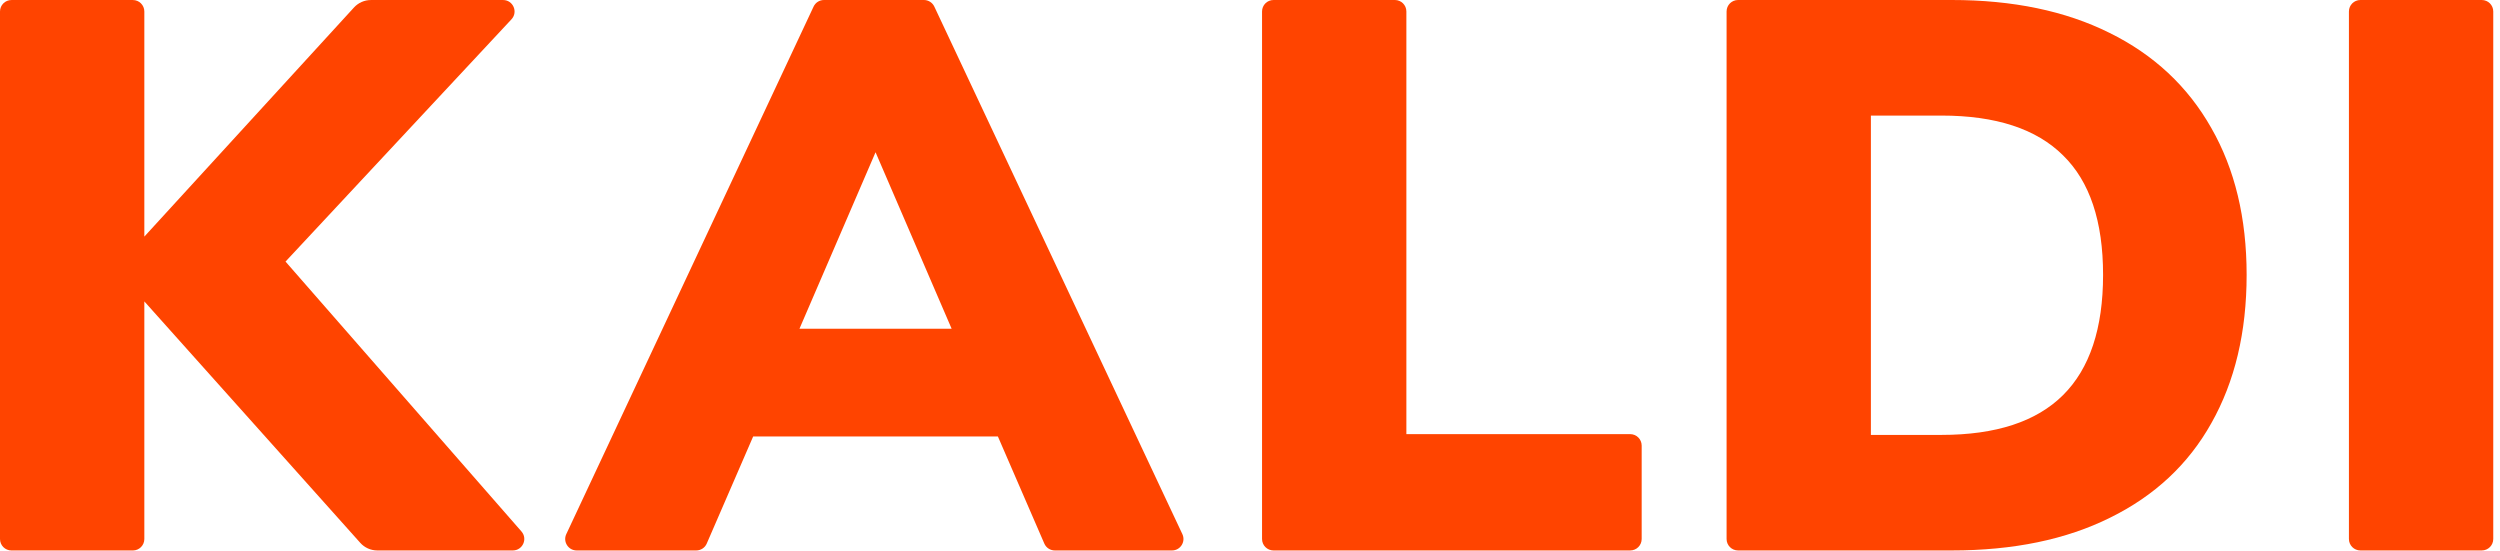
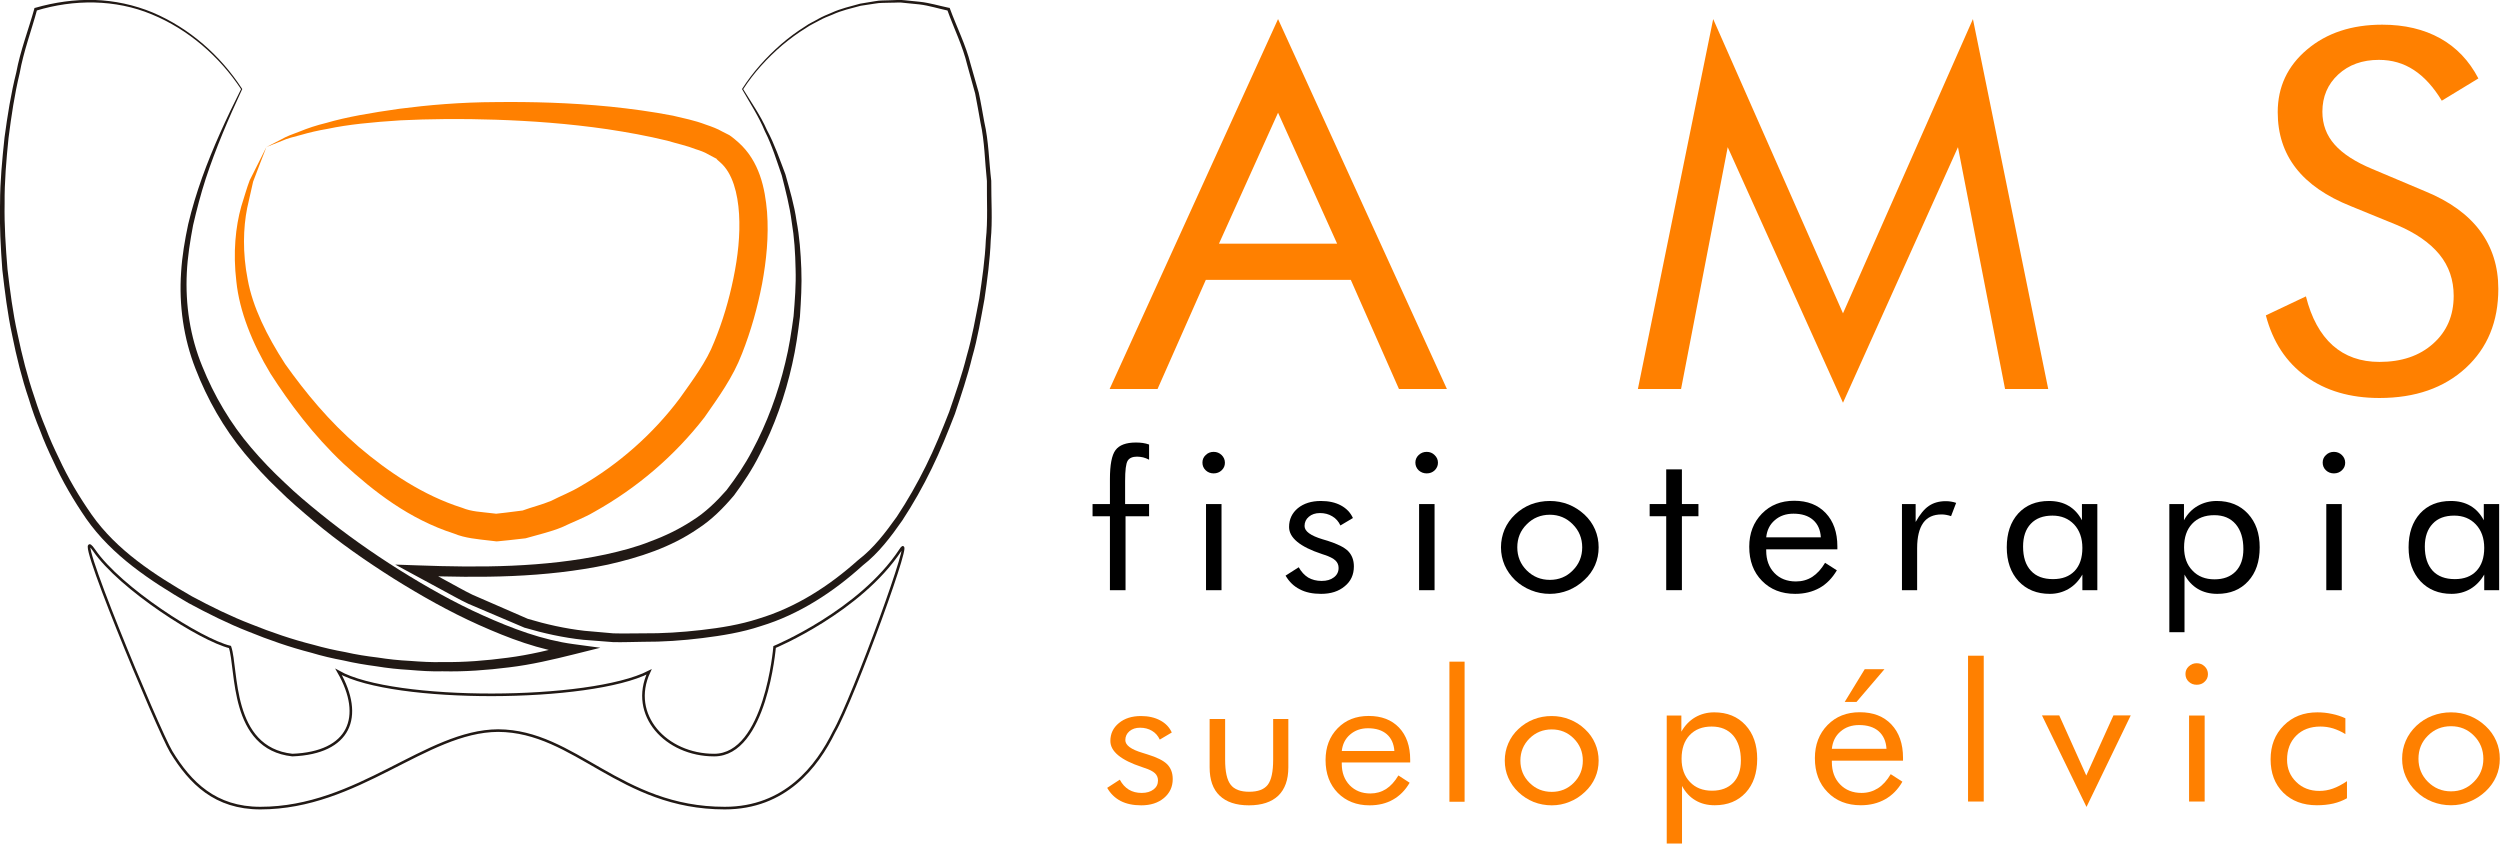
- <svg xmlns="http://www.w3.org/2000/svg" xmlns:xlink="http://www.w3.org/1999/xlink" viewBox="0 0 109 24">
-   <g transform="translate(-1470)">
-     <g style="mix-blend-mode:normal" transform="translate(1470)" fill="#f40">
-       <use xlink:href="#b" style="mix-blend-mode:normal" />
-       <use xlink:href="#c" style="mix-blend-mode:normal" />
-       <use xlink:href="#d" style="mix-blend-mode:normal" />
-       <use xlink:href="#e" style="mix-blend-mode:normal" />
-       <use xlink:href="#f" style="mix-blend-mode:normal" />
-     </g>
+ <svg xmlns="http://www.w3.org/2000/svg" version="1.1" viewBox="8.81 31.15 92.08 31.07" shape-rendering="geometricPrecision">
+   <g id="surface1">
+     <path style=" stroke:none;fill-rule:nonzero;fill:rgb(0%,0%,0%);fill-opacity:1;" d="M 49.691 52.887 L 49.691 50.164 L 49.051 50.164 L 49.051 49.715 L 49.691 49.715 L 49.691 48.797 C 49.691 48.27 49.758 47.914 49.898 47.727 C 50.035 47.543 50.285 47.449 50.645 47.449 C 50.734 47.449 50.816 47.453 50.898 47.465 C 50.98 47.477 51.059 47.496 51.133 47.523 L 51.133 48.082 C 51.059 48.043 50.988 48.016 50.914 47.996 C 50.84 47.98 50.766 47.969 50.688 47.969 C 50.523 47.969 50.406 48.02 50.344 48.121 C 50.281 48.223 50.25 48.473 50.25 48.871 L 50.25 49.715 L 51.133 49.715 L 51.133 50.164 L 50.266 50.164 L 50.266 52.887 Z M 49.691 52.887 " />
+     <path style=" stroke:none;fill-rule:nonzero;fill:rgb(0%,0%,0%);fill-opacity:1;" d="M 53.23 49.715 L 53.801 49.715 L 53.801 52.887 L 53.23 52.887 Z M 53.098 48.188 C 53.098 48.078 53.137 47.984 53.219 47.91 C 53.297 47.832 53.395 47.793 53.512 47.793 C 53.625 47.793 53.723 47.832 53.805 47.91 C 53.883 47.988 53.926 48.082 53.926 48.195 C 53.926 48.305 53.887 48.395 53.805 48.473 C 53.727 48.547 53.629 48.586 53.512 48.586 C 53.395 48.586 53.297 48.547 53.219 48.473 C 53.137 48.395 53.098 48.301 53.098 48.188 " />
+     <path style=" stroke:none;fill-rule:nonzero;fill:rgb(0%,0%,0%);fill-opacity:1;" d="M 56.16 52.352 L 56.645 52.043 C 56.738 52.211 56.855 52.336 56.992 52.422 C 57.133 52.504 57.301 52.547 57.488 52.547 C 57.676 52.547 57.824 52.504 57.941 52.414 C 58.055 52.328 58.113 52.211 58.113 52.07 C 58.113 51.957 58.074 51.867 57.996 51.793 C 57.918 51.719 57.781 51.648 57.59 51.586 C 57.57 51.582 57.539 51.57 57.496 51.555 C 56.691 51.289 56.289 50.957 56.289 50.559 C 56.289 50.277 56.398 50.047 56.613 49.867 C 56.832 49.691 57.113 49.602 57.461 49.602 C 57.75 49.602 57.996 49.656 58.199 49.766 C 58.402 49.875 58.551 50.031 58.641 50.23 L 58.18 50.504 C 58.113 50.359 58.016 50.246 57.883 50.168 C 57.75 50.086 57.598 50.047 57.426 50.047 C 57.258 50.047 57.121 50.094 57.016 50.184 C 56.914 50.27 56.859 50.383 56.859 50.523 C 56.859 50.719 57.082 50.879 57.52 51.012 C 57.602 51.039 57.668 51.059 57.715 51.07 C 58.074 51.184 58.324 51.309 58.465 51.449 C 58.605 51.594 58.676 51.781 58.676 52.012 C 58.676 52.316 58.566 52.559 58.34 52.742 C 58.117 52.93 57.828 53.023 57.469 53.023 C 57.16 53.023 56.895 52.969 56.684 52.855 C 56.465 52.746 56.293 52.578 56.16 52.352 " />
+     <path style=" stroke:none;fill-rule:nonzero;fill:rgb(0%,0%,0%);fill-opacity:1;" d="M 61.078 49.715 L 61.648 49.715 L 61.648 52.887 L 61.078 52.887 Z M 60.941 48.188 C 60.941 48.078 60.984 47.984 61.062 47.91 C 61.145 47.832 61.242 47.793 61.359 47.793 C 61.473 47.793 61.57 47.832 61.648 47.91 C 61.73 47.988 61.773 48.082 61.773 48.195 C 61.773 48.305 61.73 48.395 61.652 48.473 C 61.574 48.547 61.477 48.586 61.359 48.586 C 61.242 48.586 61.145 48.547 61.062 48.473 C 60.984 48.395 60.941 48.301 60.941 48.188 " />
+     <path style=" stroke:none;fill-rule:nonzero;fill:rgb(0%,0%,0%);fill-opacity:1;" d="M 64.695 51.309 C 64.695 51.645 64.812 51.93 65.043 52.16 C 65.281 52.395 65.562 52.508 65.895 52.508 C 66.223 52.508 66.508 52.395 66.738 52.16 C 66.969 51.93 67.086 51.645 67.086 51.309 C 67.086 50.977 66.969 50.691 66.738 50.461 C 66.508 50.227 66.223 50.109 65.895 50.109 C 65.559 50.109 65.273 50.227 65.043 50.461 C 64.809 50.691 64.695 50.977 64.695 51.309 M 64.094 51.309 C 64.094 51.078 64.141 50.855 64.227 50.648 C 64.316 50.445 64.445 50.258 64.617 50.098 C 64.789 49.934 64.984 49.812 65.199 49.727 C 65.418 49.645 65.648 49.602 65.895 49.602 C 66.137 49.602 66.363 49.645 66.582 49.73 C 66.797 49.816 66.992 49.941 67.168 50.102 C 67.34 50.262 67.469 50.445 67.559 50.652 C 67.648 50.859 67.691 51.078 67.691 51.309 C 67.691 51.543 67.648 51.758 67.559 51.965 C 67.469 52.168 67.34 52.352 67.168 52.508 C 66.992 52.676 66.797 52.801 66.578 52.891 C 66.359 52.977 66.133 53.023 65.895 53.023 C 65.652 53.023 65.422 52.98 65.203 52.891 C 64.984 52.805 64.789 52.68 64.617 52.52 C 64.445 52.352 64.316 52.168 64.227 51.965 C 64.141 51.762 64.094 51.543 64.094 51.309 " />
+     <path style=" stroke:none;fill-rule:nonzero;fill:rgb(0%,0%,0%);fill-opacity:1;" d="M 70.18 50.164 L 69.57 50.164 L 69.57 49.715 L 70.18 49.715 L 70.18 48.438 L 70.758 48.438 L 70.758 49.715 L 71.367 49.715 L 71.367 50.164 L 70.758 50.164 L 70.758 52.887 L 70.18 52.887 Z M 70.18 50.164 " />
+     <path style=" stroke:none;fill-rule:nonzero;fill:rgb(0%,0%,0%);fill-opacity:1;" d="M 75.875 50.941 C 75.859 50.664 75.762 50.449 75.586 50.297 C 75.41 50.145 75.172 50.07 74.867 50.07 C 74.594 50.07 74.363 50.148 74.18 50.309 C 73.996 50.465 73.891 50.676 73.863 50.941 Z M 76.484 51.383 L 73.863 51.383 L 73.863 51.434 C 73.863 51.773 73.965 52.047 74.164 52.254 C 74.367 52.465 74.633 52.566 74.957 52.566 C 75.18 52.566 75.379 52.512 75.559 52.398 C 75.738 52.281 75.895 52.109 76.031 51.879 L 76.465 52.156 C 76.297 52.441 76.086 52.66 75.828 52.805 C 75.566 52.949 75.27 53.023 74.93 53.023 C 74.426 53.023 74.02 52.863 73.707 52.543 C 73.395 52.227 73.238 51.809 73.238 51.289 C 73.238 50.793 73.395 50.387 73.703 50.07 C 74.012 49.754 74.406 49.594 74.895 49.594 C 75.383 49.594 75.77 49.746 76.055 50.047 C 76.34 50.348 76.484 50.758 76.484 51.277 Z M 76.484 51.383 " />
+     <path style=" stroke:none;fill-rule:nonzero;fill:rgb(0%,0%,0%);fill-opacity:1;" d="M 78.863 52.887 L 78.863 49.715 L 79.367 49.715 L 79.367 50.375 C 79.52 50.102 79.68 49.902 79.852 49.785 C 80.023 49.668 80.23 49.609 80.477 49.609 C 80.547 49.609 80.609 49.613 80.672 49.625 C 80.738 49.633 80.797 49.652 80.859 49.672 L 80.672 50.16 C 80.609 50.141 80.547 50.121 80.488 50.113 C 80.43 50.102 80.375 50.098 80.32 50.098 C 80.023 50.098 79.797 50.199 79.648 50.406 C 79.5 50.613 79.422 50.926 79.422 51.34 L 79.422 52.887 Z M 78.863 52.887 " />
+     <path style=" stroke:none;fill-rule:nonzero;fill:rgb(0%,0%,0%);fill-opacity:1;" d="M 85.508 51.332 C 85.508 50.973 85.406 50.684 85.203 50.465 C 84.996 50.25 84.734 50.141 84.406 50.141 C 84.066 50.141 83.801 50.238 83.609 50.441 C 83.418 50.641 83.324 50.922 83.324 51.281 C 83.324 51.668 83.418 51.961 83.613 52.172 C 83.801 52.379 84.074 52.48 84.426 52.48 C 84.766 52.48 85.027 52.383 85.223 52.18 C 85.414 51.977 85.508 51.695 85.508 51.332 M 86.059 49.715 L 86.059 52.887 L 85.508 52.887 L 85.508 52.312 C 85.375 52.543 85.207 52.719 85 52.84 C 84.793 52.961 84.562 53.023 84.309 53.023 C 83.832 53.023 83.449 52.867 83.156 52.555 C 82.867 52.238 82.723 51.824 82.723 51.309 C 82.723 50.789 82.863 50.375 83.145 50.062 C 83.43 49.754 83.805 49.602 84.277 49.602 C 84.555 49.602 84.797 49.66 85 49.781 C 85.203 49.898 85.367 50.078 85.492 50.312 L 85.492 49.715 Z M 86.059 49.715 " />
+     <path style=" stroke:none;fill-rule:nonzero;fill:rgb(0%,0%,0%);fill-opacity:1;" d="M 89.254 51.309 C 89.254 51.664 89.355 51.953 89.562 52.164 C 89.766 52.383 90.039 52.488 90.375 52.488 C 90.707 52.488 90.965 52.391 91.156 52.195 C 91.344 51.996 91.438 51.727 91.438 51.375 C 91.438 50.984 91.344 50.68 91.156 50.457 C 90.965 50.234 90.703 50.125 90.367 50.125 C 90.02 50.125 89.75 50.23 89.551 50.441 C 89.352 50.652 89.254 50.941 89.254 51.309 M 88.711 54.434 L 88.711 49.715 L 89.25 49.715 L 89.25 50.312 C 89.375 50.082 89.543 49.906 89.754 49.785 C 89.965 49.664 90.199 49.602 90.457 49.602 C 90.934 49.602 91.316 49.758 91.605 50.07 C 91.895 50.383 92.039 50.793 92.039 51.309 C 92.039 51.836 91.898 52.25 91.613 52.559 C 91.332 52.867 90.953 53.023 90.477 53.023 C 90.203 53.023 89.965 52.961 89.766 52.844 C 89.562 52.723 89.395 52.547 89.27 52.312 L 89.27 54.434 Z M 88.711 54.434 " />
+     <path style=" stroke:none;fill-rule:nonzero;fill:rgb(0%,0%,0%);fill-opacity:1;" d="M 94.492 49.715 L 95.062 49.715 L 95.062 52.887 L 94.492 52.887 Z M 94.359 48.188 C 94.359 48.078 94.398 47.984 94.48 47.91 C 94.559 47.832 94.656 47.793 94.773 47.793 C 94.887 47.793 94.984 47.832 95.066 47.91 C 95.145 47.988 95.188 48.082 95.188 48.195 C 95.188 48.305 95.148 48.395 95.066 48.473 C 94.988 48.547 94.891 48.586 94.773 48.586 C 94.656 48.586 94.559 48.547 94.48 48.473 C 94.398 48.395 94.359 48.301 94.359 48.188 " />
+     <path style=" stroke:none;fill-rule:nonzero;fill:rgb(0%,0%,0%);fill-opacity:1;" d="M 100.309 51.332 C 100.309 50.973 100.207 50.684 100 50.465 C 99.797 50.25 99.531 50.141 99.203 50.141 C 98.863 50.141 98.598 50.238 98.41 50.441 C 98.219 50.641 98.121 50.922 98.121 51.281 C 98.121 51.668 98.219 51.961 98.41 52.172 C 98.602 52.379 98.875 52.48 99.227 52.48 C 99.562 52.48 99.828 52.383 100.02 52.18 C 100.211 51.977 100.309 51.695 100.309 51.332 M 100.859 49.715 L 100.859 52.887 L 100.309 52.887 L 100.309 52.312 C 100.176 52.543 100.004 52.719 99.801 52.84 C 99.594 52.961 99.363 53.023 99.105 53.023 C 98.633 53.023 98.25 52.867 97.957 52.555 C 97.668 52.238 97.523 51.824 97.523 51.309 C 97.523 50.789 97.664 50.375 97.945 50.062 C 98.227 49.754 98.605 49.602 99.078 49.602 C 99.355 49.602 99.594 49.66 99.801 49.781 C 100.004 49.898 100.168 50.078 100.293 50.312 L 100.293 49.715 Z M 100.859 49.715 " />
+     <path style=" stroke:none;fill-rule:nonzero;fill:rgb(100%,50.2%,0%);fill-opacity:1;" d="M 18.621 36.566 C 18.621 36.566 18.816 36.465 19.176 36.281 C 19.352 36.176 19.586 36.09 19.863 35.988 C 20.137 35.875 20.461 35.766 20.832 35.676 C 21.562 35.461 22.473 35.305 23.523 35.156 C 24.574 35.02 25.77 34.914 27.074 34.91 C 28.379 34.895 29.797 34.93 31.289 35.078 C 32.039 35.156 32.809 35.258 33.594 35.41 C 33.992 35.508 34.371 35.574 34.812 35.742 C 35.031 35.816 35.242 35.895 35.406 35.992 L 35.676 36.129 C 35.855 36.254 35.895 36.301 36.008 36.395 C 36.785 37.09 36.988 38.086 37.062 38.957 C 37.129 39.855 37.039 40.738 36.879 41.605 C 36.711 42.473 36.473 43.328 36.141 44.172 C 35.801 45.059 35.277 45.773 34.758 46.52 C 33.652 47.949 32.262 49.129 30.711 49.996 C 30.328 50.223 29.902 50.379 29.504 50.57 C 29.086 50.742 28.609 50.848 28.168 50.977 L 27.547 51.047 L 27.238 51.078 L 27.164 51.086 C 27.031 51.098 27.078 51.082 27.027 51.082 L 26.855 51.062 C 26.402 51.008 25.941 50.973 25.539 50.805 C 23.875 50.27 22.574 49.25 21.457 48.223 C 20.348 47.176 19.477 46.008 18.773 44.91 C 18.09 43.777 17.629 42.605 17.516 41.523 C 17.387 40.445 17.488 39.5 17.695 38.758 C 17.812 38.391 17.902 38.062 18.008 37.789 C 18.141 37.523 18.254 37.301 18.344 37.121 C 18.527 36.758 18.621 36.566 18.621 36.566 M 18.621 36.566 C 18.621 36.566 18.547 36.77 18.398 37.145 C 18.328 37.336 18.238 37.566 18.133 37.84 C 18.07 38.125 17.996 38.449 17.914 38.812 C 17.77 39.535 17.738 40.453 17.934 41.449 C 18.117 42.457 18.633 43.508 19.316 44.562 C 20.059 45.605 20.926 46.664 22.02 47.605 C 23.113 48.535 24.402 49.402 25.828 49.852 C 26.184 50 26.543 50.004 26.906 50.051 L 27.039 50.066 C 27.039 50.07 27.137 50.074 27.059 50.074 L 27.133 50.066 L 27.441 50.031 L 28.059 49.953 C 28.406 49.824 28.754 49.746 29.109 49.598 C 29.465 49.414 29.84 49.273 30.188 49.062 C 31.586 48.258 32.863 47.137 33.848 45.82 C 34.316 45.16 34.836 44.469 35.113 43.75 C 35.426 42.996 35.66 42.199 35.824 41.398 C 35.988 40.602 36.078 39.797 36.031 39.031 C 35.984 38.277 35.797 37.527 35.336 37.129 C 35.297 37.09 35.184 37.004 35.207 37 L 34.938 36.859 C 34.758 36.75 34.594 36.695 34.434 36.645 C 34.133 36.523 33.738 36.438 33.387 36.332 C 32.648 36.152 31.914 36.02 31.188 35.91 C 29.742 35.699 28.352 35.602 27.066 35.559 C 25.785 35.516 24.605 35.531 23.562 35.582 C 22.523 35.648 21.613 35.738 20.883 35.895 C 20.512 35.957 20.188 36.035 19.906 36.117 C 19.625 36.191 19.383 36.25 19.199 36.336 C 18.824 36.488 18.621 36.566 18.621 36.566 " />
+     <path style="fill:none;stroke-width:0.096;stroke-linecap:butt;stroke-linejoin:miter;stroke:rgb(12.9%,9.799%,8.199%);stroke-opacity:1;stroke-miterlimit:10;" d="M -0.001 0.001 C -1.079 0.262 -4.052 2.165 -5.009 3.567 C -6.009 5.012 -2.634 -3.089 -2.165 -3.859 C -1.462 -5.011 -0.54 -5.933 1.116 -5.933 C 4.722 -5.933 7.214 -3.093 9.874 -3.078 C 12.718 -3.093 14.355 -5.933 18.222 -5.933 C 20.452 -5.933 21.624 -4.398 22.249 -3.124 C 22.956 -1.91 25.312 4.575 24.69 3.567 C 23.198 1.309 20.058 0.001 20.058 0.001 C 20.058 0.001 19.733 -3.98 17.831 -3.98 C 16.058 -3.98 14.694 -2.503 15.433 -0.917 C 13.261 -2.027 6.022 -2.058 3.999 -0.917 C 4.948 -2.574 4.413 -3.898 2.296 -3.98 C -0.001 -3.73 0.276 -0.82 -0.001 0.001 Z M -0.001 0.001 " transform="matrix(1,0,0,-1,17.2822,54.981)" />
+     <path style=" stroke:none;fill-rule:nonzero;fill:rgb(12.9%,9.799%,8.199%);fill-opacity:1;" d="M 17.727 34.441 C 17.227 35.516 16.758 36.609 16.387 37.734 C 16.203 38.301 16.055 38.871 15.922 39.445 C 15.812 40.027 15.719 40.609 15.691 41.195 C 15.633 42.371 15.812 43.551 16.258 44.637 C 16.695 45.723 17.301 46.754 18.062 47.641 C 18.441 48.086 18.848 48.512 19.281 48.914 C 19.703 49.324 20.16 49.703 20.617 50.074 C 21.535 50.816 22.5 51.5 23.5 52.129 C 24.5 52.754 25.531 53.34 26.605 53.82 C 27.676 54.301 28.793 54.723 29.938 54.875 L 30.922 55.008 L 29.969 55.246 C 29.172 55.445 28.375 55.633 27.562 55.73 C 26.75 55.832 25.93 55.895 25.113 55.875 C 24.703 55.887 24.297 55.859 23.887 55.824 C 23.48 55.801 23.074 55.758 22.672 55.691 C 22.266 55.637 21.863 55.57 21.465 55.477 C 21.062 55.402 20.664 55.309 20.273 55.191 C 19.484 54.988 18.711 54.719 17.953 54.41 C 17.195 54.113 16.465 53.746 15.746 53.359 C 14.348 52.543 12.938 51.617 11.984 50.254 C 11.52 49.578 11.105 48.871 10.77 48.129 C 10.594 47.762 10.426 47.387 10.285 47.004 C 10.129 46.629 9.992 46.246 9.875 45.855 C 9.613 45.086 9.418 44.293 9.258 43.496 C 9.086 42.699 8.988 41.891 8.895 41.082 C 8.836 40.27 8.789 39.457 8.812 38.645 C 8.812 37.832 8.891 37.02 8.977 36.211 C 9.086 35.406 9.211 34.605 9.41 33.816 C 9.559 33.016 9.855 32.254 10.074 31.473 L 10.078 31.445 L 10.109 31.438 C 10.816 31.234 11.551 31.129 12.285 31.148 C 13.023 31.172 13.75 31.328 14.43 31.609 C 15.785 32.184 16.934 33.195 17.727 34.422 L 17.734 34.43 Z M 17.688 34.434 C 16.891 33.227 15.742 32.23 14.402 31.68 C 13.055 31.117 11.523 31.121 10.141 31.543 L 10.176 31.508 C 9.965 32.285 9.676 33.047 9.535 33.844 C 9.344 34.629 9.227 35.43 9.125 36.23 C 9.043 37.031 8.973 37.84 8.98 38.648 C 8.965 39.453 9.02 40.258 9.086 41.062 C 9.18 41.863 9.281 42.664 9.457 43.453 C 9.621 44.242 9.82 45.027 10.082 45.789 C 10.203 46.172 10.34 46.551 10.496 46.922 C 10.637 47.301 10.805 47.668 10.98 48.027 C 11.316 48.758 11.73 49.453 12.188 50.109 C 13.109 51.418 14.5 52.324 15.883 53.117 C 16.59 53.496 17.312 53.852 18.062 54.141 C 18.809 54.441 19.574 54.703 20.352 54.898 C 20.738 55.008 21.133 55.098 21.527 55.168 C 21.918 55.258 22.316 55.32 22.715 55.367 C 23.113 55.43 23.512 55.473 23.914 55.492 C 24.312 55.523 24.715 55.547 25.113 55.535 C 25.918 55.547 26.719 55.48 27.512 55.375 C 28.309 55.273 29.086 55.082 29.863 54.883 L 29.895 55.25 C 28.676 55.09 27.543 54.656 26.449 54.168 C 25.352 53.676 24.309 53.086 23.297 52.453 C 22.285 51.812 21.301 51.129 20.383 50.359 C 19.926 49.973 19.469 49.586 19.043 49.16 C 18.609 48.75 18.203 48.305 17.816 47.844 C 17.047 46.914 16.445 45.855 16.012 44.734 C 15.57 43.609 15.398 42.383 15.48 41.184 C 15.516 40.586 15.617 39.992 15.742 39.406 C 15.879 38.824 16.055 38.254 16.254 37.691 C 16.656 36.57 17.156 35.492 17.688 34.434 " />
+     <path style=" stroke:none;fill-rule:nonzero;fill:rgb(12.9%,9.799%,8.199%);fill-opacity:1;" d="M 36.184 34.434 C 36.484 34.93 36.824 35.406 37.059 35.941 C 37.34 36.461 37.527 37.02 37.738 37.57 C 37.895 38.137 38.066 38.703 38.148 39.289 C 38.258 39.867 38.301 40.461 38.324 41.047 C 38.348 41.641 38.312 42.227 38.273 42.816 C 38.203 43.402 38.121 43.988 37.988 44.566 C 37.73 45.719 37.336 46.844 36.789 47.895 C 36.523 48.43 36.188 48.934 35.844 49.398 C 35.445 49.871 35.02 50.297 34.512 50.625 C 33.516 51.312 32.355 51.684 31.203 51.945 C 28.875 52.438 26.5 52.438 24.156 52.352 L 24.273 52.008 L 25.238 52.535 C 25.562 52.707 25.879 52.895 26.211 53.055 L 28.246 53.941 L 28.234 53.938 C 28.922 54.145 29.621 54.301 30.332 54.383 L 31.398 54.477 C 31.758 54.488 32.121 54.477 32.484 54.477 C 33.211 54.484 33.918 54.438 34.641 54.355 C 35.355 54.273 36.066 54.16 36.746 53.938 C 38.125 53.523 39.34 52.742 40.418 51.777 C 40.996 51.336 41.422 50.766 41.84 50.184 C 42.238 49.582 42.594 48.957 42.914 48.309 C 43.234 47.664 43.508 46.992 43.77 46.32 C 44.004 45.637 44.242 44.957 44.418 44.254 C 44.621 43.559 44.742 42.844 44.879 42.137 C 44.984 41.422 45.09 40.707 45.121 39.98 C 45.199 39.262 45.152 38.539 45.16 37.816 C 45.082 37.098 45.078 36.367 44.922 35.66 C 44.855 35.305 44.801 34.949 44.727 34.594 L 44.438 33.551 C 44.27 32.844 43.941 32.191 43.699 31.512 L 43.734 31.543 C 43.379 31.469 43.031 31.355 42.672 31.312 L 42.129 31.258 C 41.953 31.227 41.77 31.254 41.59 31.25 C 41.406 31.262 41.227 31.246 41.047 31.281 L 40.508 31.363 C 40.16 31.457 39.805 31.535 39.473 31.688 C 39.305 31.754 39.137 31.82 38.977 31.91 C 38.82 32 38.652 32.07 38.504 32.176 C 38.191 32.367 37.902 32.582 37.621 32.816 C 37.074 33.285 36.578 33.824 36.184 34.434 M 36.145 34.422 C 36.539 33.805 37.035 33.254 37.586 32.773 C 37.863 32.535 38.156 32.316 38.469 32.121 C 38.617 32.012 38.789 31.941 38.945 31.848 C 39.105 31.758 39.273 31.688 39.445 31.617 C 39.777 31.465 40.141 31.383 40.492 31.285 L 41.035 31.195 C 41.219 31.156 41.402 31.172 41.586 31.16 C 41.77 31.16 41.953 31.133 42.137 31.16 L 42.684 31.215 C 43.051 31.254 43.402 31.363 43.762 31.438 L 43.789 31.441 L 43.797 31.465 C 44.047 32.148 44.383 32.805 44.559 33.512 L 44.859 34.562 C 44.938 34.918 44.996 35.281 45.062 35.637 C 45.227 36.352 45.234 37.086 45.32 37.809 C 45.316 38.535 45.371 39.266 45.301 39.992 C 45.273 40.723 45.176 41.445 45.07 42.168 C 44.938 42.883 44.82 43.605 44.617 44.305 C 44.445 45.016 44.211 45.707 43.98 46.398 C 43.715 47.078 43.445 47.758 43.125 48.41 C 42.805 49.07 42.445 49.707 42.043 50.32 C 41.629 50.914 41.172 51.523 40.59 51.973 C 39.52 52.945 38.242 53.785 36.832 54.211 C 36.133 54.445 35.398 54.562 34.676 54.652 C 33.957 54.742 33.211 54.793 32.488 54.789 C 32.125 54.793 31.762 54.809 31.398 54.801 L 30.293 54.715 C 29.559 54.637 28.836 54.477 28.133 54.27 L 28.125 54.27 L 28.121 54.266 L 26.055 53.387 C 25.715 53.227 25.387 53.035 25.055 52.859 L 24.059 52.32 L 23.367 51.945 L 24.172 51.973 C 26.5 52.059 28.855 52.055 31.121 51.57 C 31.684 51.445 32.246 51.301 32.777 51.086 C 33.316 50.887 33.832 50.637 34.309 50.324 C 34.793 50.023 35.207 49.617 35.57 49.203 C 35.93 48.73 36.25 48.262 36.516 47.75 C 37.062 46.734 37.465 45.637 37.734 44.508 C 37.875 43.941 37.961 43.367 38.039 42.793 C 38.086 42.215 38.133 41.637 38.113 41.055 C 38.102 40.473 38.066 39.891 37.969 39.316 C 37.895 38.738 37.746 38.176 37.605 37.613 C 37.414 37.062 37.246 36.504 36.98 35.98 C 36.758 35.438 36.434 34.949 36.145 34.441 L 36.141 34.43 Z M 36.145 34.422 " />
+     <path style=" stroke:none;fill-rule:nonzero;fill:rgb(100%,50.2%,0%);fill-opacity:1;" d="M 49.59 60.168 L 50.055 59.867 C 50.141 60.031 50.254 60.152 50.387 60.234 C 50.523 60.316 50.68 60.355 50.863 60.355 C 51.039 60.355 51.188 60.312 51.297 60.227 C 51.406 60.145 51.461 60.035 51.461 59.895 C 51.461 59.789 51.422 59.699 51.348 59.629 C 51.273 59.559 51.145 59.492 50.961 59.434 C 50.941 59.426 50.91 59.414 50.871 59.402 C 50.098 59.148 49.707 58.828 49.707 58.441 C 49.707 58.172 49.812 57.953 50.023 57.781 C 50.23 57.609 50.5 57.523 50.836 57.523 C 51.109 57.523 51.348 57.578 51.543 57.684 C 51.742 57.789 51.883 57.938 51.969 58.129 L 51.527 58.391 C 51.461 58.25 51.367 58.141 51.238 58.066 C 51.113 57.992 50.969 57.953 50.801 57.953 C 50.641 57.953 50.512 57.996 50.41 58.082 C 50.309 58.168 50.258 58.277 50.258 58.41 C 50.258 58.598 50.469 58.754 50.891 58.879 C 50.969 58.906 51.031 58.922 51.078 58.938 C 51.422 59.043 51.664 59.164 51.801 59.301 C 51.934 59.438 52.004 59.617 52.004 59.844 C 52.004 60.129 51.895 60.363 51.68 60.543 C 51.465 60.723 51.188 60.812 50.844 60.812 C 50.547 60.812 50.293 60.758 50.086 60.652 C 49.879 60.543 49.711 60.383 49.59 60.168 " />
+     <path style=" stroke:none;fill-rule:nonzero;fill:rgb(100%,50.2%,0%);fill-opacity:1;" d="M 53.934 57.633 L 53.934 59.133 C 53.934 59.57 54 59.875 54.137 60.051 C 54.27 60.227 54.5 60.312 54.82 60.312 C 55.145 60.312 55.371 60.227 55.504 60.055 C 55.637 59.883 55.703 59.574 55.703 59.133 L 55.703 57.633 L 56.262 57.633 L 56.262 59.414 C 56.262 59.871 56.137 60.219 55.891 60.457 C 55.645 60.691 55.285 60.812 54.809 60.812 C 54.336 60.812 53.977 60.691 53.73 60.453 C 53.484 60.219 53.363 59.871 53.363 59.414 L 53.363 57.633 Z M 53.934 57.633 " />
+     <path style=" stroke:none;fill-rule:nonzero;fill:rgb(100%,50.2%,0%);fill-opacity:1;" d="M 60.168 58.812 C 60.148 58.543 60.055 58.336 59.887 58.191 C 59.719 58.047 59.488 57.973 59.195 57.973 C 58.934 57.973 58.715 58.051 58.539 58.203 C 58.359 58.355 58.258 58.559 58.23 58.812 Z M 60.75 59.234 L 58.23 59.234 L 58.23 59.281 C 58.23 59.609 58.328 59.871 58.523 60.074 C 58.719 60.273 58.969 60.375 59.285 60.375 C 59.496 60.375 59.691 60.32 59.863 60.211 C 60.031 60.102 60.184 59.934 60.316 59.711 L 60.73 59.98 C 60.57 60.254 60.367 60.461 60.117 60.602 C 59.871 60.742 59.582 60.812 59.254 60.812 C 58.773 60.812 58.383 60.656 58.082 60.352 C 57.785 60.047 57.633 59.645 57.633 59.145 C 57.633 58.668 57.781 58.277 58.078 57.973 C 58.375 57.668 58.754 57.52 59.223 57.52 C 59.691 57.52 60.062 57.66 60.34 57.949 C 60.613 58.238 60.75 58.633 60.75 59.133 Z M 60.75 59.234 " />
+     <path style=" stroke:none;fill-rule:nonzero;fill:rgb(100%,50.2%,0%);fill-opacity:1;" d="M 62.195 55.52 L 62.754 55.52 L 62.754 60.68 L 62.195 60.68 Z M 62.195 55.52 " />
+     <path style=" stroke:none;fill-rule:nonzero;fill:rgb(100%,50.2%,0%);fill-opacity:1;" d="M 64.809 59.164 C 64.809 59.488 64.922 59.762 65.148 59.984 C 65.371 60.207 65.645 60.316 65.965 60.316 C 66.281 60.316 66.551 60.207 66.773 59.984 C 66.996 59.762 67.109 59.488 67.109 59.164 C 67.109 58.844 66.996 58.57 66.773 58.348 C 66.551 58.125 66.281 58.016 65.965 58.016 C 65.645 58.016 65.371 58.125 65.145 58.348 C 64.922 58.57 64.809 58.844 64.809 59.164 M 64.234 59.164 C 64.234 58.941 64.277 58.73 64.363 58.531 C 64.449 58.332 64.57 58.156 64.738 58 C 64.902 57.844 65.09 57.727 65.297 57.645 C 65.508 57.562 65.727 57.523 65.965 57.523 C 66.195 57.523 66.418 57.566 66.621 57.648 C 66.832 57.73 67.02 57.848 67.188 58.008 C 67.352 58.16 67.477 58.336 67.562 58.535 C 67.648 58.734 67.691 58.945 67.691 59.164 C 67.691 59.387 67.648 59.598 67.562 59.793 C 67.477 59.988 67.352 60.164 67.188 60.316 C 67.02 60.477 66.828 60.602 66.617 60.684 C 66.41 60.77 66.191 60.812 65.965 60.812 C 65.73 60.812 65.508 60.77 65.297 60.688 C 65.09 60.602 64.902 60.484 64.738 60.328 C 64.57 60.168 64.449 59.992 64.363 59.797 C 64.277 59.602 64.234 59.391 64.234 59.164 " />
+     <path style=" stroke:none;fill-rule:nonzero;fill:rgb(100%,50.2%,0%);fill-opacity:1;" d="M 70.746 59.098 C 70.746 59.453 70.848 59.738 71.055 59.953 C 71.258 60.168 71.531 60.273 71.867 60.273 C 72.199 60.273 72.457 60.176 72.648 59.98 C 72.836 59.781 72.93 59.512 72.93 59.164 C 72.93 58.77 72.836 58.465 72.648 58.242 C 72.457 58.023 72.195 57.91 71.855 57.91 C 71.512 57.91 71.242 58.016 71.043 58.227 C 70.844 58.438 70.746 58.727 70.746 59.098 M 70.199 62.219 L 70.199 57.504 L 70.738 57.504 L 70.738 58.098 C 70.867 57.871 71.035 57.695 71.246 57.57 C 71.457 57.449 71.688 57.387 71.949 57.387 C 72.426 57.387 72.809 57.543 73.098 57.855 C 73.387 58.168 73.531 58.582 73.531 59.098 C 73.531 59.621 73.391 60.039 73.105 60.348 C 72.824 60.652 72.445 60.809 71.969 60.809 C 71.695 60.809 71.461 60.75 71.258 60.629 C 71.055 60.512 70.891 60.336 70.762 60.098 L 70.762 62.219 Z M 70.199 62.219 " />
+     <path style=" stroke:none;fill-rule:nonzero;fill:rgb(100%,50.2%,0%);fill-opacity:1;" d="M 76.754 57.004 L 77.492 55.797 L 78.219 55.797 L 77.188 57.004 Z M 78.293 58.73 C 78.277 58.449 78.176 58.234 78.004 58.082 C 77.828 57.93 77.59 57.855 77.285 57.855 C 77.012 57.855 76.781 57.934 76.598 58.094 C 76.414 58.25 76.309 58.465 76.281 58.73 Z M 78.902 59.168 L 76.281 59.168 L 76.281 59.219 C 76.281 59.559 76.383 59.832 76.582 60.039 C 76.785 60.25 77.051 60.355 77.375 60.355 C 77.598 60.355 77.797 60.297 77.977 60.184 C 78.156 60.07 78.312 59.895 78.449 59.664 L 78.879 59.941 C 78.715 60.23 78.5 60.445 78.242 60.59 C 77.984 60.734 77.688 60.809 77.348 60.809 C 76.844 60.809 76.434 60.648 76.125 60.328 C 75.812 60.012 75.656 59.594 75.656 59.074 C 75.656 58.578 75.812 58.172 76.121 57.855 C 76.43 57.539 76.824 57.383 77.309 57.383 C 77.801 57.383 78.188 57.531 78.473 57.832 C 78.758 58.133 78.902 58.543 78.902 59.062 Z M 78.902 59.168 " />
+     <path style=" stroke:none;fill-rule:nonzero;fill:rgb(100%,50.2%,0%);fill-opacity:1;" d="M 81.297 55.301 L 81.875 55.301 L 81.875 60.672 L 81.297 60.672 Z M 81.297 55.301 " />
+     <path style=" stroke:none;fill-rule:nonzero;fill:rgb(100%,50.2%,0%);fill-opacity:1;" d="M 85.66 60.871 L 84.02 57.5 L 84.656 57.5 L 85.652 59.715 L 86.652 57.5 L 87.289 57.5 Z M 85.66 60.871 " />
+     <path style=" stroke:none;fill-rule:nonzero;fill:rgb(100%,50.2%,0%);fill-opacity:1;" d="M 89.438 57.504 L 90.012 57.504 L 90.012 60.672 L 89.438 60.672 Z M 89.305 55.973 C 89.305 55.863 89.344 55.773 89.426 55.695 C 89.508 55.617 89.605 55.578 89.719 55.578 C 89.836 55.578 89.93 55.617 90.012 55.695 C 90.094 55.773 90.133 55.871 90.133 55.98 C 90.133 56.09 90.094 56.184 90.012 56.258 C 89.934 56.336 89.836 56.371 89.719 56.371 C 89.605 56.371 89.508 56.336 89.426 56.258 C 89.344 56.184 89.305 56.086 89.305 55.973 " />
+     <path style=" stroke:none;fill-rule:nonzero;fill:rgb(100%,50.2%,0%);fill-opacity:1;" d="M 95.254 59.922 L 95.254 60.551 C 95.102 60.637 94.934 60.703 94.75 60.746 C 94.562 60.789 94.359 60.809 94.145 60.809 C 93.633 60.809 93.219 60.652 92.906 60.344 C 92.594 60.031 92.441 59.625 92.441 59.117 C 92.441 58.609 92.602 58.195 92.926 57.871 C 93.246 57.547 93.66 57.387 94.164 57.387 C 94.348 57.387 94.527 57.406 94.703 57.445 C 94.875 57.48 95.043 57.535 95.195 57.605 L 95.195 58.188 C 95.051 58.098 94.902 58.031 94.746 57.98 C 94.594 57.934 94.438 57.91 94.277 57.91 C 93.906 57.91 93.605 58.023 93.383 58.246 C 93.16 58.469 93.047 58.766 93.047 59.133 C 93.047 59.461 93.16 59.734 93.387 59.953 C 93.609 60.172 93.895 60.281 94.234 60.281 C 94.402 60.281 94.57 60.254 94.734 60.195 C 94.898 60.137 95.07 60.047 95.254 59.922 " />
+     <path style=" stroke:none;fill-rule:nonzero;fill:rgb(100%,50.2%,0%);fill-opacity:1;" d="M 97.887 59.098 C 97.887 59.43 98.004 59.715 98.234 59.945 C 98.469 60.18 98.754 60.297 99.086 60.297 C 99.418 60.297 99.699 60.18 99.93 59.945 C 100.16 59.715 100.277 59.43 100.277 59.098 C 100.277 58.762 100.16 58.477 99.93 58.246 C 99.699 58.012 99.418 57.898 99.086 57.898 C 98.75 57.898 98.469 58.012 98.234 58.246 C 98 58.477 97.887 58.762 97.887 59.098 M 97.285 59.098 C 97.285 58.863 97.328 58.645 97.418 58.438 C 97.508 58.23 97.637 58.047 97.809 57.883 C 97.98 57.723 98.176 57.598 98.391 57.516 C 98.609 57.43 98.84 57.387 99.086 57.387 C 99.328 57.387 99.555 57.43 99.77 57.516 C 99.988 57.602 100.184 57.727 100.359 57.891 C 100.531 58.051 100.66 58.234 100.75 58.441 C 100.84 58.645 100.883 58.863 100.883 59.098 C 100.883 59.328 100.84 59.547 100.75 59.75 C 100.66 59.953 100.531 60.137 100.359 60.297 C 100.184 60.461 99.984 60.59 99.766 60.676 C 99.551 60.766 99.324 60.809 99.086 60.809 C 98.844 60.809 98.613 60.766 98.395 60.68 C 98.176 60.594 97.98 60.469 97.809 60.305 C 97.637 60.141 97.508 59.957 97.418 59.75 C 97.328 59.547 97.285 59.332 97.285 59.098 " />
+     <path style=" stroke:none;fill-rule:nonzero;fill:rgb(100%,50.2%,0%);fill-opacity:1;" d="M 55.883 35.301 L 53.707 40.125 L 58.059 40.125 Z M 55.883 31.852 L 62.102 45.477 L 60.336 45.477 L 58.562 41.457 L 53.223 41.457 L 51.445 45.477 L 49.68 45.477 Z M 55.883 31.852 " />
+     <path style=" stroke:none;fill-rule:nonzero;fill:rgb(100%,50.2%,0%);fill-opacity:1;" d="M 76.691 45.984 L 72.445 36.57 L 70.727 45.477 L 69.137 45.477 L 71.91 31.852 L 76.691 42.691 L 81.477 31.852 L 84.25 45.477 L 82.66 45.477 L 80.926 36.57 Z M 76.691 45.984 " />
+     <path style=" stroke:none;fill-rule:nonzero;fill:rgb(100%,50.2%,0%);fill-opacity:1;" d="M 98.141 38.199 C 99.027 38.562 99.703 39.047 100.152 39.648 C 100.602 40.254 100.828 40.965 100.828 41.789 C 100.828 42.996 100.43 43.965 99.629 44.703 C 98.828 45.438 97.77 45.809 96.449 45.809 C 95.371 45.809 94.469 45.543 93.742 45.016 C 93.012 44.488 92.52 43.738 92.266 42.766 L 93.742 42.066 C 93.941 42.859 94.27 43.461 94.727 43.871 C 95.184 44.277 95.758 44.48 96.449 44.48 C 97.266 44.48 97.926 44.258 98.43 43.805 C 98.934 43.355 99.184 42.77 99.184 42.047 C 99.184 41.465 99.012 40.953 98.66 40.523 C 98.305 40.09 97.777 39.723 97.066 39.426 L 95.402 38.746 C 94.492 38.383 93.816 37.914 93.371 37.34 C 92.926 36.766 92.703 36.082 92.703 35.281 C 92.703 34.352 93.062 33.582 93.785 32.973 C 94.508 32.363 95.43 32.059 96.551 32.059 C 97.375 32.059 98.086 32.227 98.688 32.562 C 99.285 32.895 99.754 33.387 100.094 34.039 L 98.746 34.859 C 98.441 34.355 98.098 33.977 97.719 33.73 C 97.34 33.48 96.91 33.355 96.43 33.355 C 95.82 33.355 95.32 33.535 94.93 33.895 C 94.543 34.254 94.348 34.711 94.348 35.266 C 94.348 35.73 94.496 36.133 94.797 36.473 C 95.094 36.812 95.559 37.113 96.188 37.375 Z M 98.141 38.199 " />
  </g>
-   <defs>
-     <path id="b" d="M22.735 23.171c.283.323.053.829-.376.829h-5.907c-.285 0-.556-.121-.745-.333l-9.414-10.526v10.36c0 .276-.224.5-.5.5h-5.293c-.276 0-.5-.224-.5-.5v-23c0-.276.224-.5.5-.5h5.293c.276 0 .5.224.5.5v9.815l9.141-9.99c.19-.207.457-.325.738-.325h5.762c.437 0 .664.521.366.841l-9.851 10.563 10.287 11.767z" />
-     <path id="c" d="M45.991 24c-.199 0-.38-.118-.459-.301l-2.024-4.669h-10.67l-2.024 4.669c-.079.183-.259.301-.459.301h-5.212c-.366 0-.608-.381-.453-.712l10.782-23c.082-.176.259-.288.453-.288h4.358c.194 0 .37.112.453.287l10.815 23c.156.332-.086.713-.452.713h-5.108zm-11.135-9.668h6.635l-3.317-7.694-3.317 7.694z" />
-     <path id="d" d="M55.525 24c-.276 0-.5-.224-.5-.5v-23c0-.276.224-.5.5-.5h5.293c.276 0 .5.224.5.5v18.428h9.759c.276 0 .5.224.5.5v4.072c0 .276-.224.5-.5.5h-15.552z" />
-     <path id="e" d="M75.279.5c0-.276.224-.5.5-.5h9.315c2.667 0 4.959.477 6.874 1.43 1.938.953 3.42 2.338 4.446 4.153 1.026 1.793 1.539 3.926 1.539 6.4 0 2.496-.513 4.652-1.539 6.468-1.003 1.793-2.474 3.166-4.412 4.119-1.915.953-4.218 1.43-6.908 1.43h-9.315c-.276 0-.5-.224-.5-.5v-23zm9.37 18.462c2.371 0 4.138-.579 5.301-1.736 1.163-1.157 1.744-2.905 1.744-5.242 0-2.338-.581-4.074-1.744-5.209-1.163-1.157-2.93-1.736-5.301-1.736h-3.078v13.923h3.078z" />
-     <path id="f" d="M102.913 24c-.276 0-.5-.224-.5-.5v-23c0-.276.224-.5.5-.5h5.293c.276 0 .5.224.5.5v23c0 .276-.224.5-.5.5h-5.293z" />
-   </defs>
</svg>
